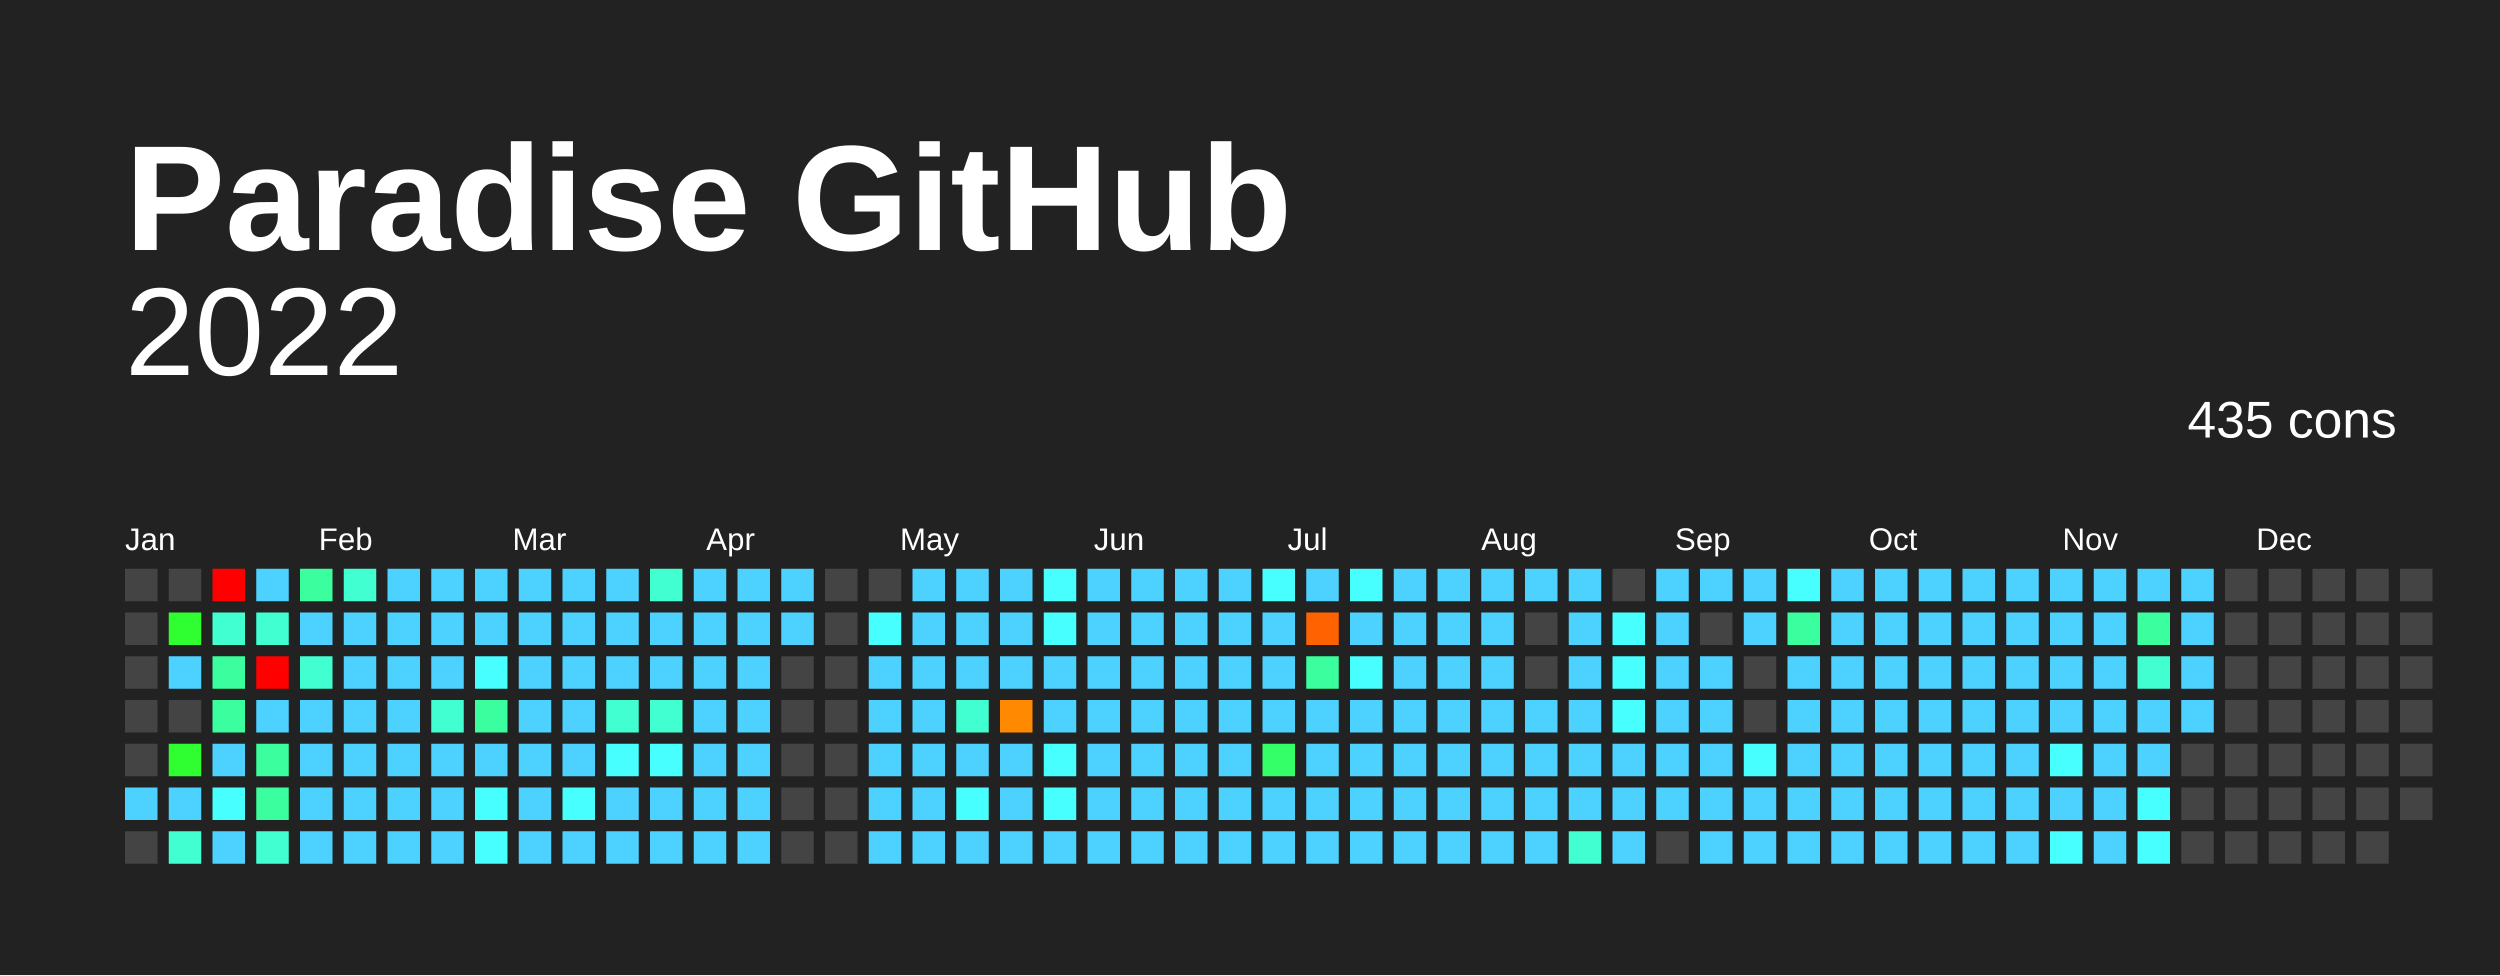
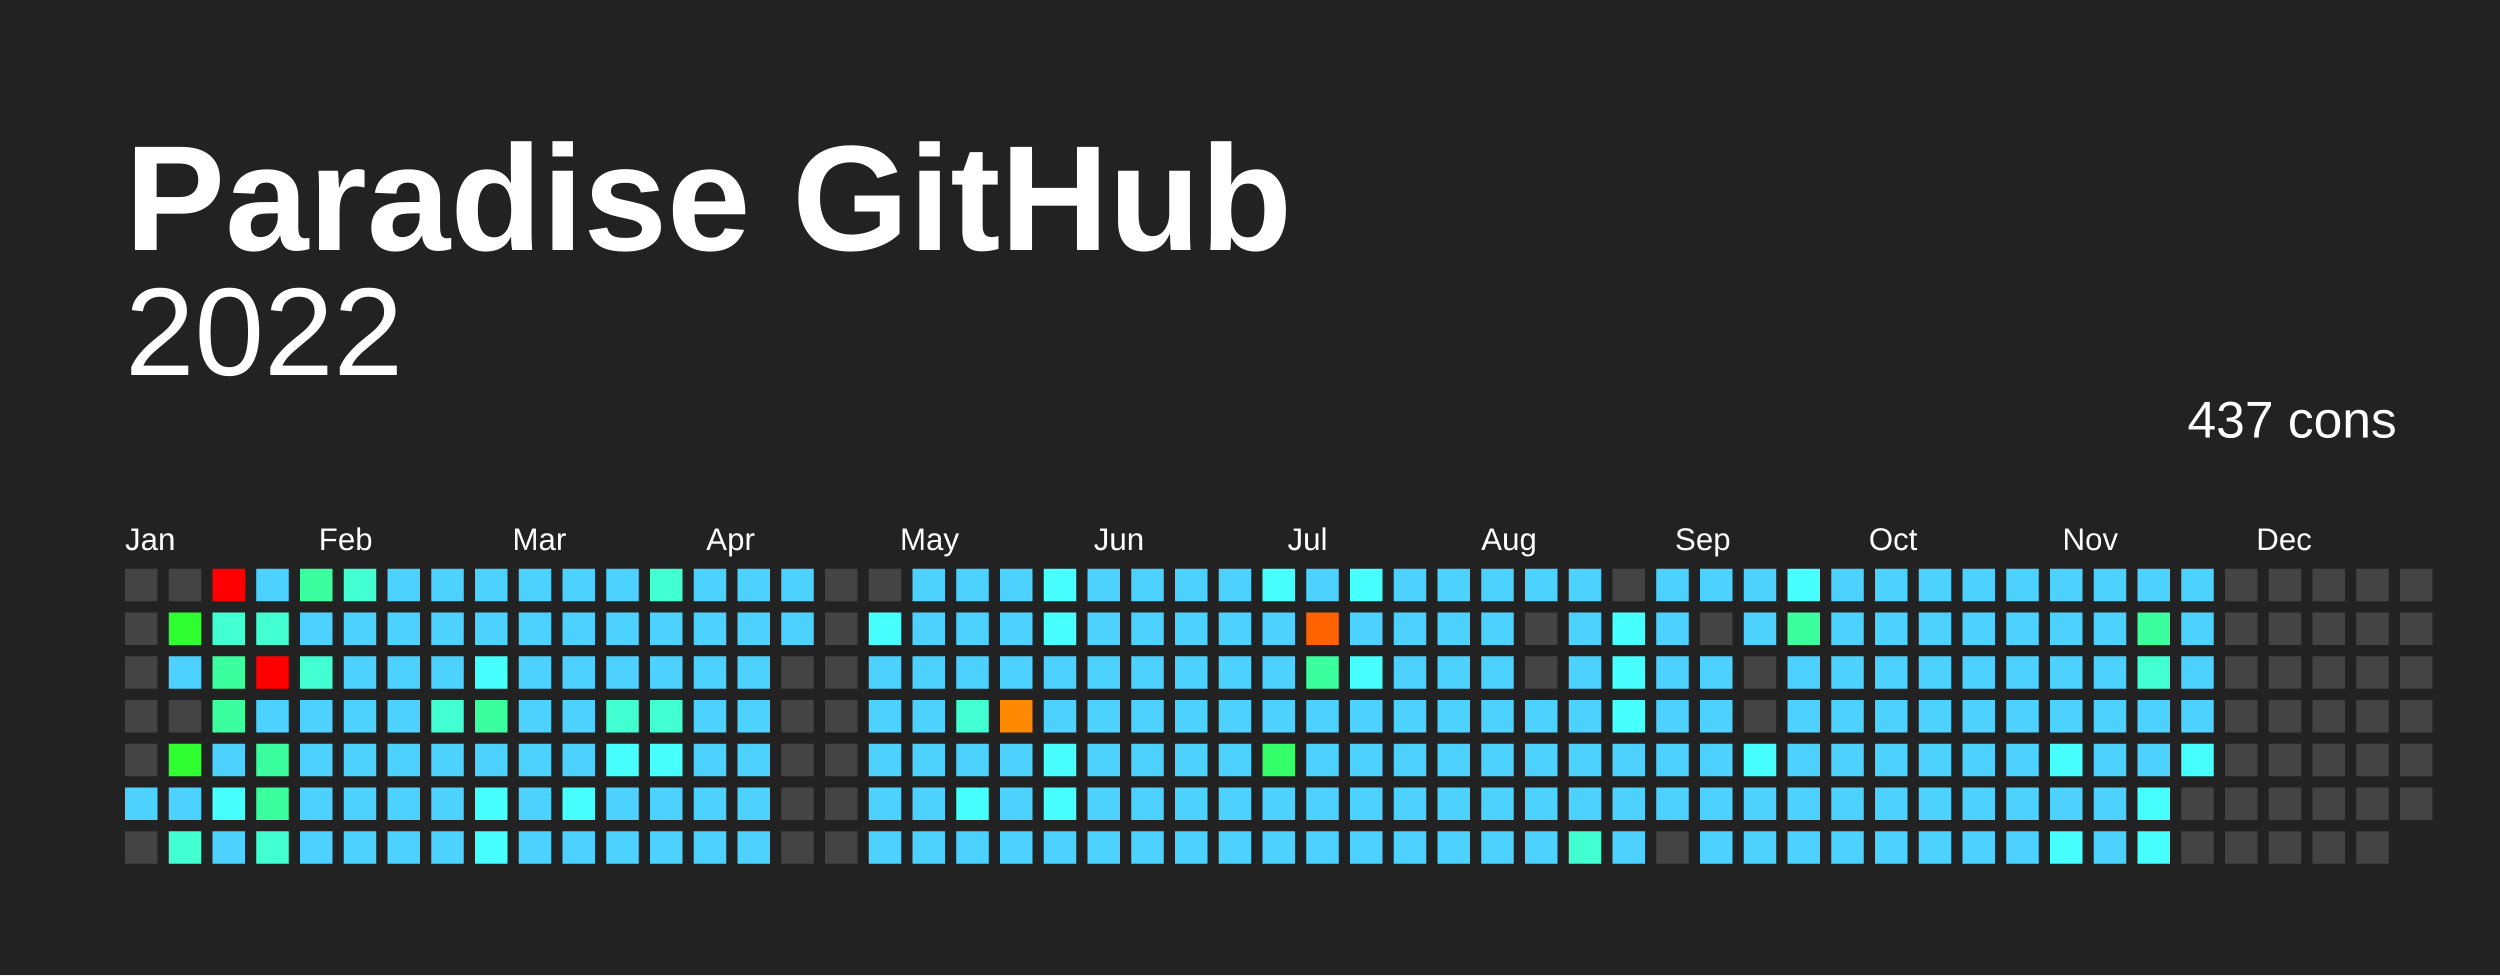
<svg xmlns="http://www.w3.org/2000/svg" baseProfile="full" height="78mm" version="1.1" viewBox="0,0,200,78" width="200mm">
  <defs />
  <rect fill="#222222" height="78" width="200" x="0" y="0" />
  <text fill="#FFFFFF" style="font-size:12px; font-family:Arial; font-weight:bold;" x="10" y="20">Paradise GitHub</text>
  <text alignment-baseline="hanging" fill="#FFFFFF" style="font-size:10.0px; font-family:Arial;" x="10" y="30">2022</text>
-   <text alignment-baseline="hanging" fill="#FFFFFF" style="font-size:4.125px; font-family:Arial;" x="175" y="35">435 cons</text>
+   <text alignment-baseline="hanging" fill="#FFFFFF" style="font-size:4.125px; font-family:Arial;" x="175" y="35">437 cons</text>
  <text fill="#FFFFFF" style="font-size:2.5px; font-family:Arial" x="10.0" y="44">Jan</text>
  <text fill="#FFFFFF" style="font-size:2.5px; font-family:Arial" x="25.5" y="44">Feb</text>
  <text fill="#FFFFFF" style="font-size:2.5px; font-family:Arial" x="41.0" y="44">Mar</text>
  <text fill="#FFFFFF" style="font-size:2.5px; font-family:Arial" x="56.5" y="44">Apr</text>
  <text fill="#FFFFFF" style="font-size:2.5px; font-family:Arial" x="72.0" y="44">May</text>
  <text fill="#FFFFFF" style="font-size:2.5px; font-family:Arial" x="87.5" y="44">Jun</text>
  <text fill="#FFFFFF" style="font-size:2.5px; font-family:Arial" x="103.0" y="44">Jul</text>
  <text fill="#FFFFFF" style="font-size:2.5px; font-family:Arial" x="118.5" y="44">Aug</text>
  <text fill="#FFFFFF" style="font-size:2.5px; font-family:Arial" x="134.0" y="44">Sep</text>
  <text fill="#FFFFFF" style="font-size:2.5px; font-family:Arial" x="149.5" y="44">Oct</text>
  <text fill="#FFFFFF" style="font-size:2.5px; font-family:Arial" x="165.0" y="44">Nov</text>
  <text fill="#FFFFFF" style="font-size:2.5px; font-family:Arial" x="180.5" y="44">Dec</text>
  <rect fill="#444444" height="2.6" width="2.6" x="10.0" y="45.5" />
  <rect fill="#444444" height="2.6" width="2.6" x="10.0" y="49.0" />
  <rect fill="#444444" height="2.6" width="2.6" x="10.0" y="52.5" />
  <rect fill="#444444" height="2.6" width="2.6" x="10.0" y="56.0" />
  <rect fill="#444444" height="2.6" width="2.6" x="10.0" y="59.5" />
  <rect fill="#4dd2ff" height="2.6" width="2.6" x="10.0" y="63.0" />
  <rect fill="#444444" height="2.6" width="2.6" x="10.0" y="66.5" />
  <rect fill="#444444" height="2.6" width="2.6" x="13.5" y="45.5" />
  <rect fill="#2fff30" height="2.6" width="2.6" x="13.5" y="49.0" />
  <rect fill="#4dd2ff" height="2.6" width="2.6" x="13.5" y="52.5" />
  <rect fill="#444444" height="2.6" width="2.6" x="13.5" y="56.0" />
  <rect fill="#2fff30" height="2.6" width="2.6" x="13.5" y="59.5" />
  <rect fill="#4dd2ff" height="2.6" width="2.6" x="13.5" y="63.0" />
  <rect fill="#41ffd0" height="2.6" width="2.6" x="13.5" y="66.5" />
  <rect fill="red" height="2.6" width="2.6" x="17.0" y="45.5" />
  <rect fill="#41ffd0" height="2.6" width="2.6" x="17.0" y="49.0" />
  <rect fill="#3bff9e" height="2.6" width="2.6" x="17.0" y="52.5" />
  <rect fill="#3bff9e" height="2.6" width="2.6" x="17.0" y="56.0" />
  <rect fill="#4dd2ff" height="2.6" width="2.6" x="17.0" y="59.5" />
  <rect fill="#47ffff" height="2.6" width="2.6" x="17.0" y="63.0" />
  <rect fill="#4dd2ff" height="2.6" width="2.6" x="17.0" y="66.5" />
  <rect fill="#4dd2ff" height="2.6" width="2.6" x="20.5" y="45.5" />
  <rect fill="#41ffd0" height="2.6" width="2.6" x="20.5" y="49.0" />
  <rect fill="red" height="2.6" width="2.6" x="20.5" y="52.5" />
  <rect fill="#4dd2ff" height="2.6" width="2.6" x="20.5" y="56.0" />
  <rect fill="#3bff9e" height="2.6" width="2.6" x="20.5" y="59.5" />
  <rect fill="#3bff9e" height="2.6" width="2.6" x="20.5" y="63.0" />
  <rect fill="#41ffd0" height="2.6" width="2.6" x="20.5" y="66.5" />
  <rect fill="#3bff9e" height="2.6" width="2.6" x="24.0" y="45.5" />
  <rect fill="#4dd2ff" height="2.6" width="2.6" x="24.0" y="49.0" />
  <rect fill="#41ffd0" height="2.6" width="2.6" x="24.0" y="52.5" />
  <rect fill="#4dd2ff" height="2.6" width="2.6" x="24.0" y="56.0" />
  <rect fill="#4dd2ff" height="2.6" width="2.6" x="24.0" y="59.5" />
  <rect fill="#4dd2ff" height="2.6" width="2.6" x="24.0" y="63.0" />
  <rect fill="#4dd2ff" height="2.6" width="2.6" x="24.0" y="66.5" />
  <rect fill="#41ffd0" height="2.6" width="2.6" x="27.5" y="45.5" />
  <rect fill="#4dd2ff" height="2.6" width="2.6" x="27.5" y="49.0" />
  <rect fill="#4dd2ff" height="2.6" width="2.6" x="27.5" y="52.5" />
  <rect fill="#4dd2ff" height="2.6" width="2.6" x="27.5" y="56.0" />
  <rect fill="#4dd2ff" height="2.6" width="2.6" x="27.5" y="59.5" />
  <rect fill="#4dd2ff" height="2.6" width="2.6" x="27.5" y="63.0" />
  <rect fill="#4dd2ff" height="2.6" width="2.6" x="27.5" y="66.5" />
  <rect fill="#4dd2ff" height="2.6" width="2.6" x="31.0" y="45.5" />
  <rect fill="#4dd2ff" height="2.6" width="2.6" x="31.0" y="49.0" />
  <rect fill="#4dd2ff" height="2.6" width="2.6" x="31.0" y="52.5" />
  <rect fill="#4dd2ff" height="2.6" width="2.6" x="31.0" y="56.0" />
  <rect fill="#4dd2ff" height="2.6" width="2.6" x="31.0" y="59.5" />
  <rect fill="#4dd2ff" height="2.6" width="2.6" x="31.0" y="63.0" />
  <rect fill="#4dd2ff" height="2.6" width="2.6" x="31.0" y="66.5" />
  <rect fill="#4dd2ff" height="2.6" width="2.6" x="34.5" y="45.5" />
  <rect fill="#4dd2ff" height="2.6" width="2.6" x="34.5" y="49.0" />
  <rect fill="#4dd2ff" height="2.6" width="2.6" x="34.5" y="52.5" />
  <rect fill="#41ffd0" height="2.6" width="2.6" x="34.5" y="56.0" />
  <rect fill="#4dd2ff" height="2.6" width="2.6" x="34.5" y="59.5" />
  <rect fill="#4dd2ff" height="2.6" width="2.6" x="34.5" y="63.0" />
  <rect fill="#4dd2ff" height="2.6" width="2.6" x="34.5" y="66.5" />
  <rect fill="#4dd2ff" height="2.6" width="2.6" x="38.0" y="45.5" />
  <rect fill="#4dd2ff" height="2.6" width="2.6" x="38.0" y="49.0" />
  <rect fill="#47ffff" height="2.6" width="2.6" x="38.0" y="52.5" />
  <rect fill="#3bff9e" height="2.6" width="2.6" x="38.0" y="56.0" />
  <rect fill="#4dd2ff" height="2.6" width="2.6" x="38.0" y="59.5" />
  <rect fill="#47ffff" height="2.6" width="2.6" x="38.0" y="63.0" />
  <rect fill="#47ffff" height="2.6" width="2.6" x="38.0" y="66.5" />
  <rect fill="#4dd2ff" height="2.6" width="2.6" x="41.5" y="45.5" />
  <rect fill="#4dd2ff" height="2.6" width="2.6" x="41.5" y="49.0" />
  <rect fill="#4dd2ff" height="2.6" width="2.6" x="41.5" y="52.5" />
  <rect fill="#4dd2ff" height="2.6" width="2.6" x="41.5" y="56.0" />
  <rect fill="#4dd2ff" height="2.6" width="2.6" x="41.5" y="59.5" />
  <rect fill="#4dd2ff" height="2.6" width="2.6" x="41.5" y="63.0" />
  <rect fill="#4dd2ff" height="2.6" width="2.6" x="41.5" y="66.5" />
  <rect fill="#4dd2ff" height="2.6" width="2.6" x="45.0" y="45.5" />
  <rect fill="#4dd2ff" height="2.6" width="2.6" x="45.0" y="49.0" />
  <rect fill="#4dd2ff" height="2.6" width="2.6" x="45.0" y="52.5" />
  <rect fill="#4dd2ff" height="2.6" width="2.6" x="45.0" y="56.0" />
  <rect fill="#4dd2ff" height="2.6" width="2.6" x="45.0" y="59.5" />
  <rect fill="#47ffff" height="2.6" width="2.6" x="45.0" y="63.0" />
  <rect fill="#4dd2ff" height="2.6" width="2.6" x="45.0" y="66.5" />
  <rect fill="#4dd2ff" height="2.6" width="2.6" x="48.5" y="45.5" />
  <rect fill="#4dd2ff" height="2.6" width="2.6" x="48.5" y="49.0" />
  <rect fill="#4dd2ff" height="2.6" width="2.6" x="48.5" y="52.5" />
  <rect fill="#41ffd0" height="2.6" width="2.6" x="48.5" y="56.0" />
  <rect fill="#47ffff" height="2.6" width="2.6" x="48.5" y="59.5" />
  <rect fill="#4dd2ff" height="2.6" width="2.6" x="48.5" y="63.0" />
  <rect fill="#4dd2ff" height="2.6" width="2.6" x="48.5" y="66.5" />
  <rect fill="#41ffd0" height="2.6" width="2.6" x="52.0" y="45.5" />
  <rect fill="#4dd2ff" height="2.6" width="2.6" x="52.0" y="49.0" />
  <rect fill="#4dd2ff" height="2.6" width="2.6" x="52.0" y="52.5" />
  <rect fill="#41ffd0" height="2.6" width="2.6" x="52.0" y="56.0" />
  <rect fill="#47ffff" height="2.6" width="2.6" x="52.0" y="59.5" />
  <rect fill="#4dd2ff" height="2.6" width="2.6" x="52.0" y="63.0" />
  <rect fill="#4dd2ff" height="2.6" width="2.6" x="52.0" y="66.5" />
  <rect fill="#4dd2ff" height="2.6" width="2.6" x="55.5" y="45.5" />
  <rect fill="#4dd2ff" height="2.6" width="2.6" x="55.5" y="49.0" />
  <rect fill="#4dd2ff" height="2.6" width="2.6" x="55.5" y="52.5" />
  <rect fill="#4dd2ff" height="2.6" width="2.6" x="55.5" y="56.0" />
  <rect fill="#4dd2ff" height="2.6" width="2.6" x="55.5" y="59.5" />
  <rect fill="#4dd2ff" height="2.6" width="2.6" x="55.5" y="63.0" />
  <rect fill="#4dd2ff" height="2.6" width="2.6" x="55.5" y="66.5" />
  <rect fill="#4dd2ff" height="2.6" width="2.6" x="59.0" y="45.5" />
  <rect fill="#4dd2ff" height="2.6" width="2.6" x="59.0" y="49.0" />
  <rect fill="#4dd2ff" height="2.6" width="2.6" x="59.0" y="52.5" />
  <rect fill="#4dd2ff" height="2.6" width="2.6" x="59.0" y="56.0" />
  <rect fill="#4dd2ff" height="2.6" width="2.6" x="59.0" y="59.5" />
  <rect fill="#4dd2ff" height="2.6" width="2.6" x="59.0" y="63.0" />
  <rect fill="#4dd2ff" height="2.6" width="2.6" x="59.0" y="66.5" />
  <rect fill="#4dd2ff" height="2.6" width="2.6" x="62.5" y="45.5" />
  <rect fill="#4dd2ff" height="2.6" width="2.6" x="62.5" y="49.0" />
  <rect fill="#444444" height="2.6" width="2.6" x="62.5" y="52.5" />
  <rect fill="#444444" height="2.6" width="2.6" x="62.5" y="56.0" />
  <rect fill="#444444" height="2.6" width="2.6" x="62.5" y="59.5" />
  <rect fill="#444444" height="2.6" width="2.6" x="62.5" y="63.0" />
  <rect fill="#444444" height="2.6" width="2.6" x="62.5" y="66.5" />
  <rect fill="#444444" height="2.6" width="2.6" x="66.0" y="45.5" />
  <rect fill="#444444" height="2.6" width="2.6" x="66.0" y="49.0" />
  <rect fill="#444444" height="2.6" width="2.6" x="66.0" y="52.5" />
  <rect fill="#444444" height="2.6" width="2.6" x="66.0" y="56.0" />
  <rect fill="#444444" height="2.6" width="2.6" x="66.0" y="59.5" />
  <rect fill="#444444" height="2.6" width="2.6" x="66.0" y="63.0" />
  <rect fill="#444444" height="2.6" width="2.6" x="66.0" y="66.5" />
  <rect fill="#444444" height="2.6" width="2.6" x="69.5" y="45.5" />
  <rect fill="#47ffff" height="2.6" width="2.6" x="69.5" y="49.0" />
  <rect fill="#4dd2ff" height="2.6" width="2.6" x="69.5" y="52.5" />
  <rect fill="#4dd2ff" height="2.6" width="2.6" x="69.5" y="56.0" />
  <rect fill="#4dd2ff" height="2.6" width="2.6" x="69.5" y="59.5" />
  <rect fill="#4dd2ff" height="2.6" width="2.6" x="69.5" y="63.0" />
  <rect fill="#4dd2ff" height="2.6" width="2.6" x="69.5" y="66.5" />
  <rect fill="#4dd2ff" height="2.6" width="2.6" x="73.0" y="45.5" />
  <rect fill="#4dd2ff" height="2.6" width="2.6" x="73.0" y="49.0" />
  <rect fill="#4dd2ff" height="2.6" width="2.6" x="73.0" y="52.5" />
  <rect fill="#4dd2ff" height="2.6" width="2.6" x="73.0" y="56.0" />
  <rect fill="#4dd2ff" height="2.6" width="2.6" x="73.0" y="59.5" />
  <rect fill="#4dd2ff" height="2.6" width="2.6" x="73.0" y="63.0" />
  <rect fill="#4dd2ff" height="2.6" width="2.6" x="73.0" y="66.5" />
  <rect fill="#4dd2ff" height="2.6" width="2.6" x="76.5" y="45.5" />
  <rect fill="#4dd2ff" height="2.6" width="2.6" x="76.5" y="49.0" />
  <rect fill="#4dd2ff" height="2.6" width="2.6" x="76.5" y="52.5" />
  <rect fill="#41ffd0" height="2.6" width="2.6" x="76.5" y="56.0" />
  <rect fill="#4dd2ff" height="2.6" width="2.6" x="76.5" y="59.5" />
  <rect fill="#47ffff" height="2.6" width="2.6" x="76.5" y="63.0" />
  <rect fill="#4dd2ff" height="2.6" width="2.6" x="76.5" y="66.5" />
  <rect fill="#4dd2ff" height="2.6" width="2.6" x="80.0" y="45.5" />
  <rect fill="#4dd2ff" height="2.6" width="2.6" x="80.0" y="49.0" />
  <rect fill="#4dd2ff" height="2.6" width="2.6" x="80.0" y="52.5" />
  <rect fill="#ff8900" height="2.6" width="2.6" x="80.0" y="56.0" />
  <rect fill="#4dd2ff" height="2.6" width="2.6" x="80.0" y="59.5" />
  <rect fill="#4dd2ff" height="2.6" width="2.6" x="80.0" y="63.0" />
  <rect fill="#4dd2ff" height="2.6" width="2.6" x="80.0" y="66.5" />
  <rect fill="#47ffff" height="2.6" width="2.6" x="83.5" y="45.5" />
  <rect fill="#47ffff" height="2.6" width="2.6" x="83.5" y="49.0" />
  <rect fill="#4dd2ff" height="2.6" width="2.6" x="83.5" y="52.5" />
  <rect fill="#4dd2ff" height="2.6" width="2.6" x="83.5" y="56.0" />
  <rect fill="#47ffff" height="2.6" width="2.6" x="83.5" y="59.5" />
  <rect fill="#47ffff" height="2.6" width="2.6" x="83.5" y="63.0" />
  <rect fill="#4dd2ff" height="2.6" width="2.6" x="83.5" y="66.5" />
  <rect fill="#4dd2ff" height="2.6" width="2.6" x="87.0" y="45.5" />
  <rect fill="#4dd2ff" height="2.6" width="2.6" x="87.0" y="49.0" />
  <rect fill="#4dd2ff" height="2.6" width="2.6" x="87.0" y="52.5" />
  <rect fill="#4dd2ff" height="2.6" width="2.6" x="87.0" y="56.0" />
  <rect fill="#4dd2ff" height="2.6" width="2.6" x="87.0" y="59.5" />
  <rect fill="#4dd2ff" height="2.6" width="2.6" x="87.0" y="63.0" />
  <rect fill="#4dd2ff" height="2.6" width="2.6" x="87.0" y="66.5" />
  <rect fill="#4dd2ff" height="2.6" width="2.6" x="90.5" y="45.5" />
  <rect fill="#4dd2ff" height="2.6" width="2.6" x="90.5" y="49.0" />
  <rect fill="#4dd2ff" height="2.6" width="2.6" x="90.5" y="52.5" />
  <rect fill="#4dd2ff" height="2.6" width="2.6" x="90.5" y="56.0" />
  <rect fill="#4dd2ff" height="2.6" width="2.6" x="90.5" y="59.5" />
  <rect fill="#4dd2ff" height="2.6" width="2.6" x="90.5" y="63.0" />
  <rect fill="#4dd2ff" height="2.6" width="2.6" x="90.5" y="66.5" />
  <rect fill="#4dd2ff" height="2.6" width="2.6" x="94.0" y="45.5" />
  <rect fill="#4dd2ff" height="2.6" width="2.6" x="94.0" y="49.0" />
  <rect fill="#4dd2ff" height="2.6" width="2.6" x="94.0" y="52.5" />
  <rect fill="#4dd2ff" height="2.6" width="2.6" x="94.0" y="56.0" />
  <rect fill="#4dd2ff" height="2.6" width="2.6" x="94.0" y="59.5" />
  <rect fill="#4dd2ff" height="2.6" width="2.6" x="94.0" y="63.0" />
  <rect fill="#4dd2ff" height="2.6" width="2.6" x="94.0" y="66.5" />
  <rect fill="#4dd2ff" height="2.6" width="2.6" x="97.5" y="45.5" />
  <rect fill="#4dd2ff" height="2.6" width="2.6" x="97.5" y="49.0" />
  <rect fill="#4dd2ff" height="2.6" width="2.6" x="97.5" y="52.5" />
  <rect fill="#4dd2ff" height="2.6" width="2.6" x="97.5" y="56.0" />
  <rect fill="#4dd2ff" height="2.6" width="2.6" x="97.5" y="59.5" />
  <rect fill="#4dd2ff" height="2.6" width="2.6" x="97.5" y="63.0" />
  <rect fill="#4dd2ff" height="2.6" width="2.6" x="97.5" y="66.5" />
  <rect fill="#47ffff" height="2.6" width="2.6" x="101.0" y="45.5" />
  <rect fill="#4dd2ff" height="2.6" width="2.6" x="101.0" y="49.0" />
  <rect fill="#4dd2ff" height="2.6" width="2.6" x="101.0" y="52.5" />
  <rect fill="#4dd2ff" height="2.6" width="2.6" x="101.0" y="56.0" />
  <rect fill="#35ff68" height="2.6" width="2.6" x="101.0" y="59.5" />
  <rect fill="#4dd2ff" height="2.6" width="2.6" x="101.0" y="63.0" />
  <rect fill="#4dd2ff" height="2.6" width="2.6" x="101.0" y="66.5" />
  <rect fill="#4dd2ff" height="2.6" width="2.6" x="104.5" y="45.5" />
  <rect fill="#ff6200" height="2.6" width="2.6" x="104.5" y="49.0" />
  <rect fill="#3bff9e" height="2.6" width="2.6" x="104.5" y="52.5" />
  <rect fill="#4dd2ff" height="2.6" width="2.6" x="104.5" y="56.0" />
  <rect fill="#4dd2ff" height="2.6" width="2.6" x="104.5" y="59.5" />
  <rect fill="#4dd2ff" height="2.6" width="2.6" x="104.5" y="63.0" />
  <rect fill="#4dd2ff" height="2.6" width="2.6" x="104.5" y="66.5" />
  <rect fill="#47ffff" height="2.6" width="2.6" x="108.0" y="45.5" />
  <rect fill="#4dd2ff" height="2.6" width="2.6" x="108.0" y="49.0" />
  <rect fill="#47ffff" height="2.6" width="2.6" x="108.0" y="52.5" />
  <rect fill="#4dd2ff" height="2.6" width="2.6" x="108.0" y="56.0" />
  <rect fill="#4dd2ff" height="2.6" width="2.6" x="108.0" y="59.5" />
  <rect fill="#4dd2ff" height="2.6" width="2.6" x="108.0" y="63.0" />
  <rect fill="#4dd2ff" height="2.6" width="2.6" x="108.0" y="66.5" />
  <rect fill="#4dd2ff" height="2.6" width="2.6" x="111.5" y="45.5" />
  <rect fill="#4dd2ff" height="2.6" width="2.6" x="111.5" y="49.0" />
  <rect fill="#4dd2ff" height="2.6" width="2.6" x="111.5" y="52.5" />
  <rect fill="#4dd2ff" height="2.6" width="2.6" x="111.5" y="56.0" />
  <rect fill="#4dd2ff" height="2.6" width="2.6" x="111.5" y="59.5" />
  <rect fill="#4dd2ff" height="2.6" width="2.6" x="111.5" y="63.0" />
  <rect fill="#4dd2ff" height="2.6" width="2.6" x="111.5" y="66.5" />
  <rect fill="#4dd2ff" height="2.6" width="2.6" x="115.0" y="45.5" />
  <rect fill="#4dd2ff" height="2.6" width="2.6" x="115.0" y="49.0" />
  <rect fill="#4dd2ff" height="2.6" width="2.6" x="115.0" y="52.5" />
  <rect fill="#4dd2ff" height="2.6" width="2.6" x="115.0" y="56.0" />
  <rect fill="#4dd2ff" height="2.6" width="2.6" x="115.0" y="59.5" />
  <rect fill="#4dd2ff" height="2.6" width="2.6" x="115.0" y="63.0" />
  <rect fill="#4dd2ff" height="2.6" width="2.6" x="115.0" y="66.5" />
  <rect fill="#4dd2ff" height="2.6" width="2.6" x="118.5" y="45.5" />
  <rect fill="#4dd2ff" height="2.6" width="2.6" x="118.5" y="49.0" />
  <rect fill="#4dd2ff" height="2.6" width="2.6" x="118.5" y="52.5" />
  <rect fill="#4dd2ff" height="2.6" width="2.6" x="118.5" y="56.0" />
  <rect fill="#4dd2ff" height="2.6" width="2.6" x="118.5" y="59.5" />
  <rect fill="#4dd2ff" height="2.6" width="2.6" x="118.5" y="63.0" />
  <rect fill="#4dd2ff" height="2.6" width="2.6" x="118.5" y="66.5" />
  <rect fill="#4dd2ff" height="2.6" width="2.6" x="122.0" y="45.5" />
  <rect fill="#444444" height="2.6" width="2.6" x="122.0" y="49.0" />
  <rect fill="#444444" height="2.6" width="2.6" x="122.0" y="52.5" />
  <rect fill="#4dd2ff" height="2.6" width="2.6" x="122.0" y="56.0" />
  <rect fill="#4dd2ff" height="2.6" width="2.6" x="122.0" y="59.5" />
  <rect fill="#4dd2ff" height="2.6" width="2.6" x="122.0" y="63.0" />
  <rect fill="#4dd2ff" height="2.6" width="2.6" x="122.0" y="66.5" />
  <rect fill="#4dd2ff" height="2.6" width="2.6" x="125.5" y="45.5" />
  <rect fill="#4dd2ff" height="2.6" width="2.6" x="125.5" y="49.0" />
  <rect fill="#4dd2ff" height="2.6" width="2.6" x="125.5" y="52.5" />
  <rect fill="#4dd2ff" height="2.6" width="2.6" x="125.5" y="56.0" />
  <rect fill="#4dd2ff" height="2.6" width="2.6" x="125.5" y="59.5" />
  <rect fill="#4dd2ff" height="2.6" width="2.6" x="125.5" y="63.0" />
  <rect fill="#41ffd0" height="2.6" width="2.6" x="125.5" y="66.5" />
  <rect fill="#444444" height="2.6" width="2.6" x="129.0" y="45.5" />
  <rect fill="#47ffff" height="2.6" width="2.6" x="129.0" y="49.0" />
  <rect fill="#47ffff" height="2.6" width="2.6" x="129.0" y="52.5" />
  <rect fill="#47ffff" height="2.6" width="2.6" x="129.0" y="56.0" />
  <rect fill="#4dd2ff" height="2.6" width="2.6" x="129.0" y="59.5" />
  <rect fill="#4dd2ff" height="2.6" width="2.6" x="129.0" y="63.0" />
  <rect fill="#4dd2ff" height="2.6" width="2.6" x="129.0" y="66.5" />
  <rect fill="#4dd2ff" height="2.6" width="2.6" x="132.5" y="45.5" />
  <rect fill="#4dd2ff" height="2.6" width="2.6" x="132.5" y="49.0" />
  <rect fill="#4dd2ff" height="2.6" width="2.6" x="132.5" y="52.5" />
  <rect fill="#4dd2ff" height="2.6" width="2.6" x="132.5" y="56.0" />
  <rect fill="#4dd2ff" height="2.6" width="2.6" x="132.5" y="59.5" />
  <rect fill="#4dd2ff" height="2.6" width="2.6" x="132.5" y="63.0" />
  <rect fill="#444444" height="2.6" width="2.6" x="132.5" y="66.5" />
  <rect fill="#4dd2ff" height="2.6" width="2.6" x="136.0" y="45.5" />
  <rect fill="#444444" height="2.6" width="2.6" x="136.0" y="49.0" />
  <rect fill="#4dd2ff" height="2.6" width="2.6" x="136.0" y="52.5" />
  <rect fill="#4dd2ff" height="2.6" width="2.6" x="136.0" y="56.0" />
  <rect fill="#4dd2ff" height="2.6" width="2.6" x="136.0" y="59.5" />
  <rect fill="#4dd2ff" height="2.6" width="2.6" x="136.0" y="63.0" />
  <rect fill="#4dd2ff" height="2.6" width="2.6" x="136.0" y="66.5" />
  <rect fill="#4dd2ff" height="2.6" width="2.6" x="139.5" y="45.5" />
  <rect fill="#4dd2ff" height="2.6" width="2.6" x="139.5" y="49.0" />
  <rect fill="#444444" height="2.6" width="2.6" x="139.5" y="52.5" />
  <rect fill="#444444" height="2.6" width="2.6" x="139.5" y="56.0" />
  <rect fill="#47ffff" height="2.6" width="2.6" x="139.5" y="59.5" />
  <rect fill="#4dd2ff" height="2.6" width="2.6" x="139.5" y="63.0" />
  <rect fill="#4dd2ff" height="2.6" width="2.6" x="139.5" y="66.5" />
  <rect fill="#47ffff" height="2.6" width="2.6" x="143.0" y="45.5" />
  <rect fill="#3bff9e" height="2.6" width="2.6" x="143.0" y="49.0" />
  <rect fill="#4dd2ff" height="2.6" width="2.6" x="143.0" y="52.5" />
  <rect fill="#4dd2ff" height="2.6" width="2.6" x="143.0" y="56.0" />
  <rect fill="#4dd2ff" height="2.6" width="2.6" x="143.0" y="59.5" />
  <rect fill="#4dd2ff" height="2.6" width="2.6" x="143.0" y="63.0" />
  <rect fill="#4dd2ff" height="2.6" width="2.6" x="143.0" y="66.5" />
  <rect fill="#4dd2ff" height="2.6" width="2.6" x="146.5" y="45.5" />
  <rect fill="#4dd2ff" height="2.6" width="2.6" x="146.5" y="49.0" />
  <rect fill="#4dd2ff" height="2.6" width="2.6" x="146.5" y="52.5" />
  <rect fill="#4dd2ff" height="2.6" width="2.6" x="146.5" y="56.0" />
  <rect fill="#4dd2ff" height="2.6" width="2.6" x="146.5" y="59.5" />
  <rect fill="#4dd2ff" height="2.6" width="2.6" x="146.5" y="63.0" />
  <rect fill="#4dd2ff" height="2.6" width="2.6" x="146.5" y="66.5" />
  <rect fill="#4dd2ff" height="2.6" width="2.6" x="150.0" y="45.5" />
  <rect fill="#4dd2ff" height="2.6" width="2.6" x="150.0" y="49.0" />
  <rect fill="#4dd2ff" height="2.6" width="2.6" x="150.0" y="52.5" />
  <rect fill="#4dd2ff" height="2.6" width="2.6" x="150.0" y="56.0" />
  <rect fill="#4dd2ff" height="2.6" width="2.6" x="150.0" y="59.5" />
  <rect fill="#4dd2ff" height="2.6" width="2.6" x="150.0" y="63.0" />
  <rect fill="#4dd2ff" height="2.6" width="2.6" x="150.0" y="66.5" />
  <rect fill="#4dd2ff" height="2.6" width="2.6" x="153.5" y="45.5" />
  <rect fill="#4dd2ff" height="2.6" width="2.6" x="153.5" y="49.0" />
  <rect fill="#4dd2ff" height="2.6" width="2.6" x="153.5" y="52.5" />
  <rect fill="#4dd2ff" height="2.6" width="2.6" x="153.5" y="56.0" />
  <rect fill="#4dd2ff" height="2.6" width="2.6" x="153.5" y="59.5" />
  <rect fill="#4dd2ff" height="2.6" width="2.6" x="153.5" y="63.0" />
  <rect fill="#4dd2ff" height="2.6" width="2.6" x="153.5" y="66.5" />
  <rect fill="#4dd2ff" height="2.6" width="2.6" x="157.0" y="45.5" />
  <rect fill="#4dd2ff" height="2.6" width="2.6" x="157.0" y="49.0" />
  <rect fill="#4dd2ff" height="2.6" width="2.6" x="157.0" y="52.5" />
  <rect fill="#4dd2ff" height="2.6" width="2.6" x="157.0" y="56.0" />
  <rect fill="#4dd2ff" height="2.6" width="2.6" x="157.0" y="59.5" />
  <rect fill="#4dd2ff" height="2.6" width="2.6" x="157.0" y="63.0" />
  <rect fill="#4dd2ff" height="2.6" width="2.6" x="157.0" y="66.5" />
  <rect fill="#4dd2ff" height="2.6" width="2.6" x="160.5" y="45.5" />
  <rect fill="#4dd2ff" height="2.6" width="2.6" x="160.5" y="49.0" />
  <rect fill="#4dd2ff" height="2.6" width="2.6" x="160.5" y="52.5" />
  <rect fill="#4dd2ff" height="2.6" width="2.6" x="160.5" y="56.0" />
  <rect fill="#4dd2ff" height="2.6" width="2.6" x="160.5" y="59.5" />
  <rect fill="#4dd2ff" height="2.6" width="2.6" x="160.5" y="63.0" />
  <rect fill="#4dd2ff" height="2.6" width="2.6" x="160.5" y="66.5" />
  <rect fill="#4dd2ff" height="2.6" width="2.6" x="164.0" y="45.5" />
  <rect fill="#4dd2ff" height="2.6" width="2.6" x="164.0" y="49.0" />
  <rect fill="#4dd2ff" height="2.6" width="2.6" x="164.0" y="52.5" />
  <rect fill="#4dd2ff" height="2.6" width="2.6" x="164.0" y="56.0" />
  <rect fill="#47ffff" height="2.6" width="2.6" x="164.0" y="59.5" />
  <rect fill="#4dd2ff" height="2.6" width="2.6" x="164.0" y="63.0" />
  <rect fill="#47ffff" height="2.6" width="2.6" x="164.0" y="66.5" />
  <rect fill="#4dd2ff" height="2.6" width="2.6" x="167.5" y="45.5" />
  <rect fill="#4dd2ff" height="2.6" width="2.6" x="167.5" y="49.0" />
  <rect fill="#4dd2ff" height="2.6" width="2.6" x="167.5" y="52.5" />
  <rect fill="#4dd2ff" height="2.6" width="2.6" x="167.5" y="56.0" />
  <rect fill="#4dd2ff" height="2.6" width="2.6" x="167.5" y="59.5" />
  <rect fill="#4dd2ff" height="2.6" width="2.6" x="167.5" y="63.0" />
  <rect fill="#4dd2ff" height="2.6" width="2.6" x="167.5" y="66.5" />
  <rect fill="#4dd2ff" height="2.6" width="2.6" x="171.0" y="45.5" />
  <rect fill="#3bff9e" height="2.6" width="2.6" x="171.0" y="49.0" />
  <rect fill="#41ffd0" height="2.6" width="2.6" x="171.0" y="52.5" />
  <rect fill="#4dd2ff" height="2.6" width="2.6" x="171.0" y="56.0" />
  <rect fill="#4dd2ff" height="2.6" width="2.6" x="171.0" y="59.5" />
  <rect fill="#47ffff" height="2.6" width="2.6" x="171.0" y="63.0" />
  <rect fill="#47ffff" height="2.6" width="2.6" x="171.0" y="66.5" />
  <rect fill="#4dd2ff" height="2.6" width="2.6" x="174.5" y="45.5" />
  <rect fill="#4dd2ff" height="2.6" width="2.6" x="174.5" y="49.0" />
  <rect fill="#4dd2ff" height="2.6" width="2.6" x="174.5" y="52.5" />
  <rect fill="#4dd2ff" height="2.6" width="2.6" x="174.5" y="56.0" />
-   <rect fill="#444444" height="2.6" width="2.6" x="174.5" y="59.5" />
+   <rect fill="#47ffff" height="2.6" width="2.6" x="174.5" y="59.5" />
  <rect fill="#444444" height="2.6" width="2.6" x="174.5" y="63.0" />
  <rect fill="#444444" height="2.6" width="2.6" x="174.5" y="66.5" />
  <rect fill="#444444" height="2.6" width="2.6" x="178.0" y="45.5" />
  <rect fill="#444444" height="2.6" width="2.6" x="178.0" y="49.0" />
  <rect fill="#444444" height="2.6" width="2.6" x="178.0" y="52.5" />
  <rect fill="#444444" height="2.6" width="2.6" x="178.0" y="56.0" />
  <rect fill="#444444" height="2.6" width="2.6" x="178.0" y="59.5" />
  <rect fill="#444444" height="2.6" width="2.6" x="178.0" y="63.0" />
  <rect fill="#444444" height="2.6" width="2.6" x="178.0" y="66.5" />
  <rect fill="#444444" height="2.6" width="2.6" x="181.5" y="45.5" />
  <rect fill="#444444" height="2.6" width="2.6" x="181.5" y="49.0" />
  <rect fill="#444444" height="2.6" width="2.6" x="181.5" y="52.5" />
  <rect fill="#444444" height="2.6" width="2.6" x="181.5" y="56.0" />
  <rect fill="#444444" height="2.6" width="2.6" x="181.5" y="59.5" />
  <rect fill="#444444" height="2.6" width="2.6" x="181.5" y="63.0" />
  <rect fill="#444444" height="2.6" width="2.6" x="181.5" y="66.5" />
  <rect fill="#444444" height="2.6" width="2.6" x="185.0" y="45.5" />
  <rect fill="#444444" height="2.6" width="2.6" x="185.0" y="49.0" />
  <rect fill="#444444" height="2.6" width="2.6" x="185.0" y="52.5" />
  <rect fill="#444444" height="2.6" width="2.6" x="185.0" y="56.0" />
  <rect fill="#444444" height="2.6" width="2.6" x="185.0" y="59.5" />
  <rect fill="#444444" height="2.6" width="2.6" x="185.0" y="63.0" />
  <rect fill="#444444" height="2.6" width="2.6" x="185.0" y="66.5" />
  <rect fill="#444444" height="2.6" width="2.6" x="188.5" y="45.5" />
  <rect fill="#444444" height="2.6" width="2.6" x="188.5" y="49.0" />
  <rect fill="#444444" height="2.6" width="2.6" x="188.5" y="52.5" />
  <rect fill="#444444" height="2.6" width="2.6" x="188.5" y="56.0" />
  <rect fill="#444444" height="2.6" width="2.6" x="188.5" y="59.5" />
  <rect fill="#444444" height="2.6" width="2.6" x="188.5" y="63.0" />
  <rect fill="#444444" height="2.6" width="2.6" x="188.5" y="66.5" />
  <rect fill="#444444" height="2.6" width="2.6" x="192.0" y="45.5" />
  <rect fill="#444444" height="2.6" width="2.6" x="192.0" y="49.0" />
  <rect fill="#444444" height="2.6" width="2.6" x="192.0" y="52.5" />
  <rect fill="#444444" height="2.6" width="2.6" x="192.0" y="56.0" />
  <rect fill="#444444" height="2.6" width="2.6" x="192.0" y="59.5" />
  <rect fill="#444444" height="2.6" width="2.6" x="192.0" y="63.0" />
</svg>
